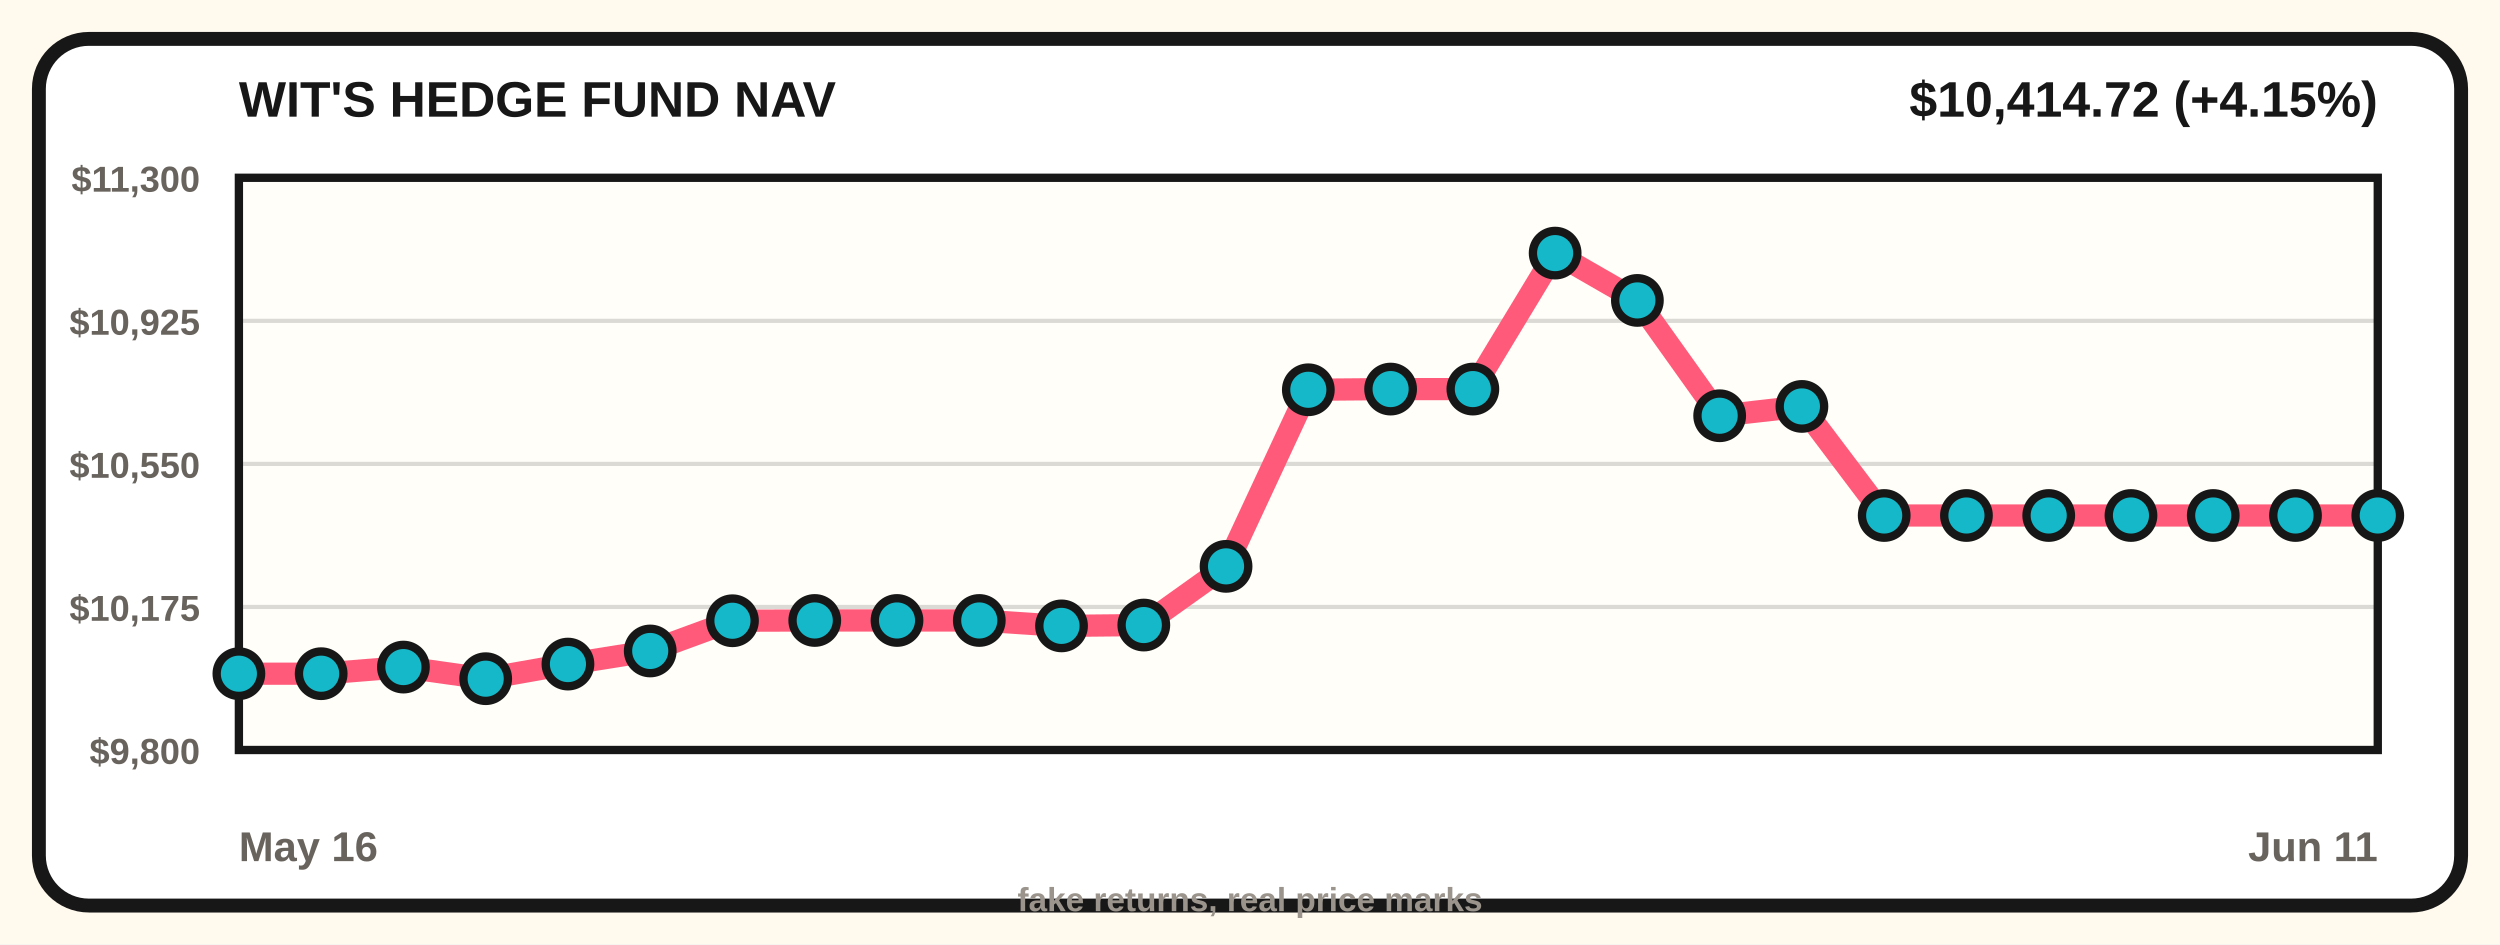
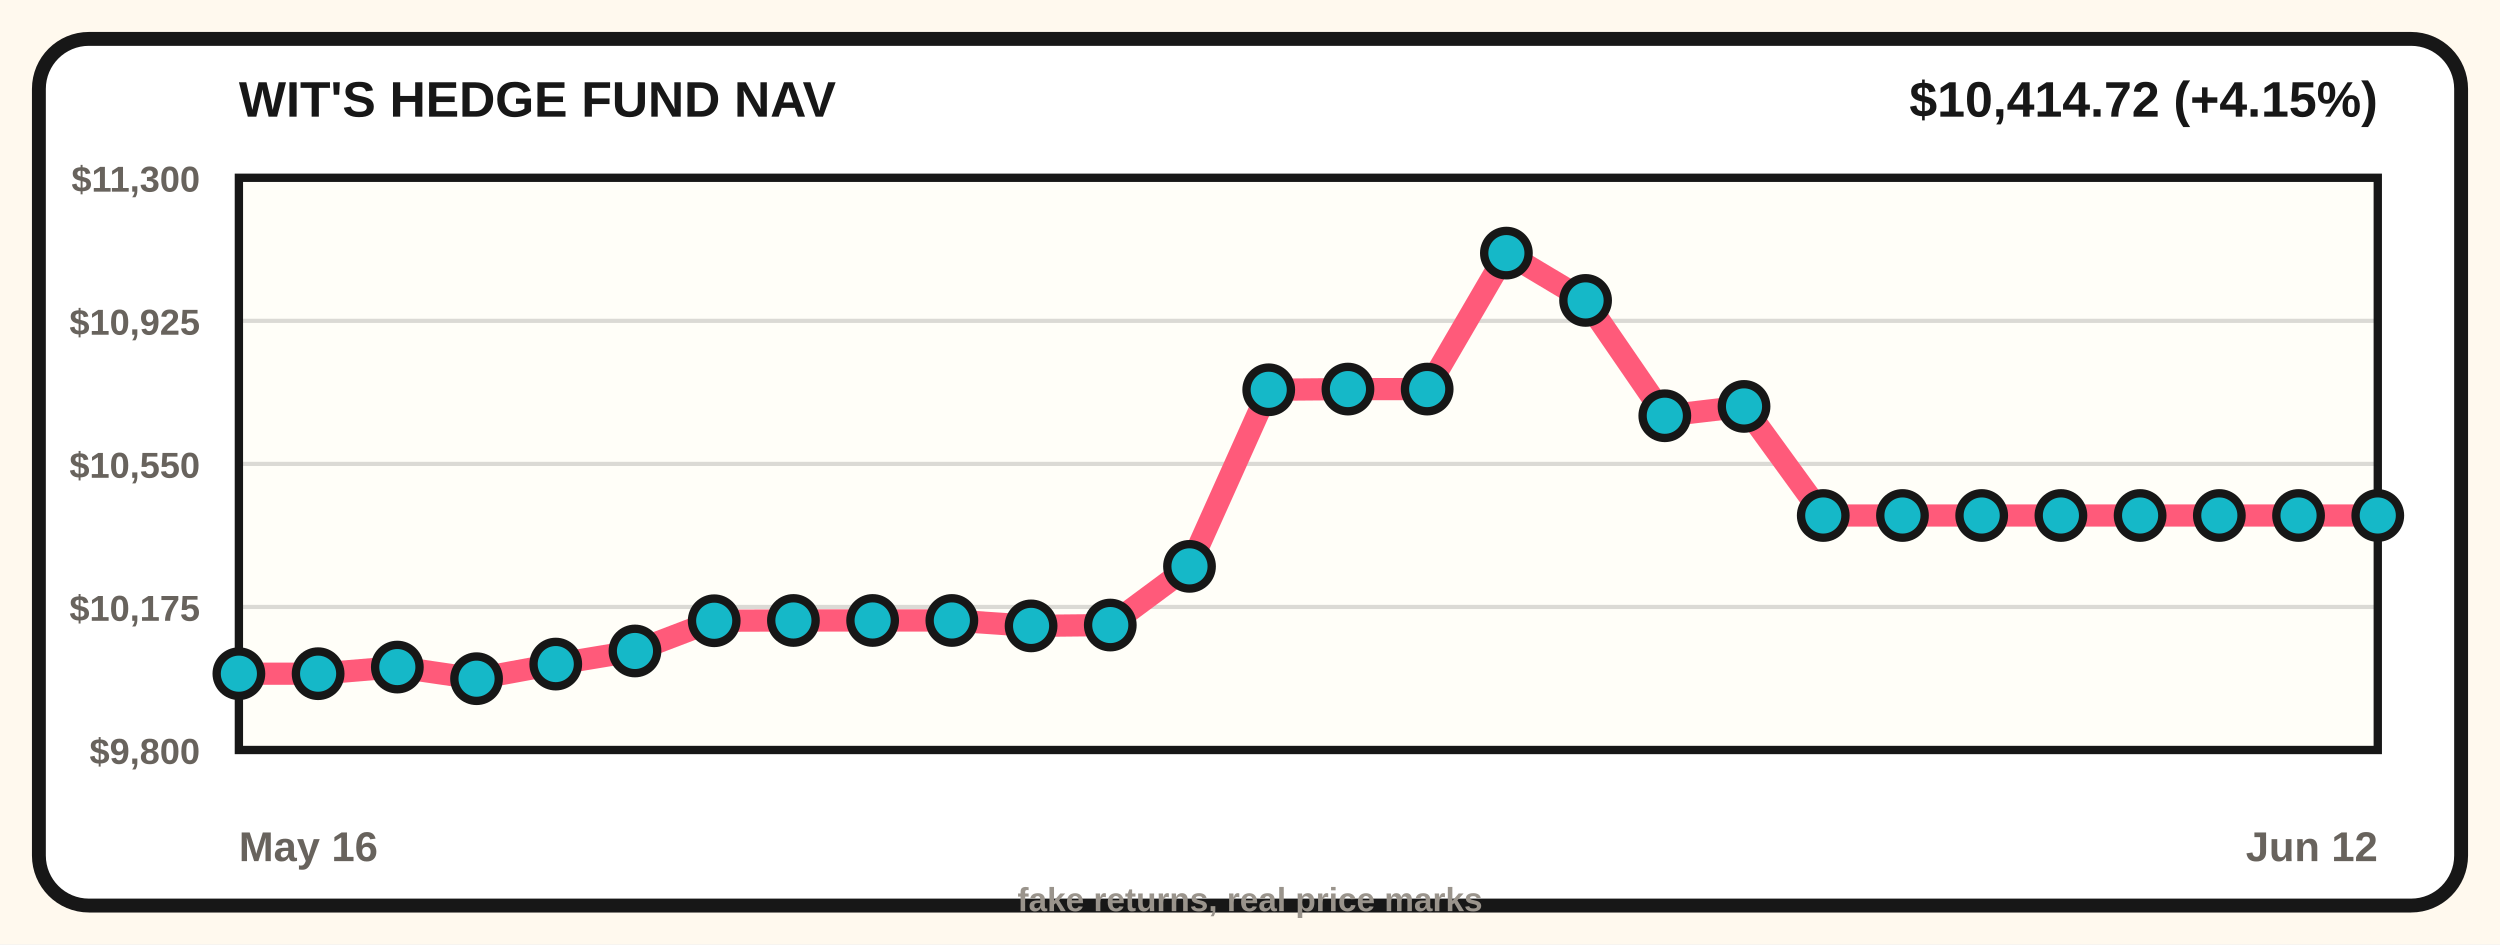
<svg xmlns="http://www.w3.org/2000/svg" width="900" height="340" viewBox="0 0 900 340" role="img" aria-label="Wit's Hedge Fund fake NAV chart">
  <rect width="900" height="340" fill="#fff9ee" />
  <rect x="14" y="14" width="872" height="312" rx="18" fill="#ffffff" stroke="#171717" stroke-width="5" />
  <rect x="86" y="64" width="770" height="206" fill="#fffef8" stroke="#171717" stroke-width="3" />
  <line x1="86" y1="270" x2="856" y2="270" stroke="#171717" stroke-width="1.5" opacity="0.16" />
  <text x="72" y="275" text-anchor="end" font-family="Arial, sans-serif" font-size="13" font-weight="800" fill="#68635d">$9,800</text>
  <line x1="86" y1="218.5" x2="856" y2="218.5" stroke="#171717" stroke-width="1.5" opacity="0.16" />
  <text x="72" y="223.5" text-anchor="end" font-family="Arial, sans-serif" font-size="13" font-weight="800" fill="#68635d">$10,175</text>
  <line x1="86" y1="167" x2="856" y2="167" stroke="#171717" stroke-width="1.5" opacity="0.16" />
  <text x="72" y="172" text-anchor="end" font-family="Arial, sans-serif" font-size="13" font-weight="800" fill="#68635d">$10,550</text>
  <line x1="86" y1="115.5" x2="856" y2="115.5" stroke="#171717" stroke-width="1.5" opacity="0.16" />
  <text x="72" y="120.5" text-anchor="end" font-family="Arial, sans-serif" font-size="13" font-weight="800" fill="#68635d">$10,925</text>
  <line x1="86" y1="64" x2="856" y2="64" stroke="#171717" stroke-width="1.5" opacity="0.16" />
  <text x="72" y="69" text-anchor="end" font-family="Arial, sans-serif" font-size="13" font-weight="800" fill="#68635d">$11,300</text>
-   <polyline points="86,242.53 115.62,242.53 145.23,240.15 174.85,244.33 204.46,239.07 234.08,234.35 263.69,223.47 293.31,223.37 322.92,223.37 352.54,223.37 382.15,225.32 411.77,225.02 441.38,203.89 471,140.32 500.62,140.07 530.23,140.07 559.85,91.12 589.46,108.15 619.08,149.67 648.69,146.31 678.31,185.58 707.92,185.58 737.54,185.58 767.15,185.58 796.77,185.58 826.38,185.58 856,185.58" fill="none" stroke="#ff5a7a" stroke-width="8" stroke-linecap="round" stroke-linejoin="round" />
+   <polyline points="86,242.53 114.52,242.53 143.04,240.15 171.56,244.33 200.07,239.07 228.59,234.35 257.11,223.47 285.63,223.37 314.15,223.37 342.67,223.37 371.19,225.32 399.7,225.02 428.22,203.89 456.74,140.32 485.26,140.07 513.78,140.07 542.3,91.12 570.81,108.15 599.33,149.67 627.85,146.31 656.37,185.58 684.89,185.58 713.41,185.58 741.93,185.58 770.44,185.58 798.96,185.58 827.48,185.58 856,185.58" fill="none" stroke="#ff5a7a" stroke-width="8" stroke-linecap="round" stroke-linejoin="round" />
  <circle cx="86" cy="242.53" r="8" fill="#15b8c8" stroke="#171717" stroke-width="3" />
-   <circle cx="115.62" cy="242.53" r="8" fill="#15b8c8" stroke="#171717" stroke-width="3" />
-   <circle cx="145.23" cy="240.15" r="8" fill="#15b8c8" stroke="#171717" stroke-width="3" />
-   <circle cx="174.85" cy="244.33" r="8" fill="#15b8c8" stroke="#171717" stroke-width="3" />
-   <circle cx="204.46" cy="239.07" r="8" fill="#15b8c8" stroke="#171717" stroke-width="3" />
-   <circle cx="234.08" cy="234.35" r="8" fill="#15b8c8" stroke="#171717" stroke-width="3" />
-   <circle cx="263.69" cy="223.47" r="8" fill="#15b8c8" stroke="#171717" stroke-width="3" />
-   <circle cx="293.31" cy="223.37" r="8" fill="#15b8c8" stroke="#171717" stroke-width="3" />
-   <circle cx="322.92" cy="223.37" r="8" fill="#15b8c8" stroke="#171717" stroke-width="3" />
-   <circle cx="352.54" cy="223.37" r="8" fill="#15b8c8" stroke="#171717" stroke-width="3" />
-   <circle cx="382.15" cy="225.32" r="8" fill="#15b8c8" stroke="#171717" stroke-width="3" />
-   <circle cx="411.77" cy="225.02" r="8" fill="#15b8c8" stroke="#171717" stroke-width="3" />
-   <circle cx="441.38" cy="203.89" r="8" fill="#15b8c8" stroke="#171717" stroke-width="3" />
-   <circle cx="471" cy="140.32" r="8" fill="#15b8c8" stroke="#171717" stroke-width="3" />
-   <circle cx="500.62" cy="140.07" r="8" fill="#15b8c8" stroke="#171717" stroke-width="3" />
-   <circle cx="530.23" cy="140.07" r="8" fill="#15b8c8" stroke="#171717" stroke-width="3" />
-   <circle cx="559.85" cy="91.12" r="8" fill="#15b8c8" stroke="#171717" stroke-width="3" />
-   <circle cx="589.46" cy="108.15" r="8" fill="#15b8c8" stroke="#171717" stroke-width="3" />
-   <circle cx="619.08" cy="149.67" r="8" fill="#15b8c8" stroke="#171717" stroke-width="3" />
-   <circle cx="648.69" cy="146.31" r="8" fill="#15b8c8" stroke="#171717" stroke-width="3" />
-   <circle cx="678.31" cy="185.58" r="8" fill="#15b8c8" stroke="#171717" stroke-width="3" />
-   <circle cx="707.92" cy="185.58" r="8" fill="#15b8c8" stroke="#171717" stroke-width="3" />
-   <circle cx="737.54" cy="185.58" r="8" fill="#15b8c8" stroke="#171717" stroke-width="3" />
-   <circle cx="767.15" cy="185.58" r="8" fill="#15b8c8" stroke="#171717" stroke-width="3" />
-   <circle cx="796.77" cy="185.58" r="8" fill="#15b8c8" stroke="#171717" stroke-width="3" />
-   <circle cx="826.38" cy="185.58" r="8" fill="#15b8c8" stroke="#171717" stroke-width="3" />
+   <circle cx="114.52" cy="242.53" r="8" fill="#15b8c8" stroke="#171717" stroke-width="3" />
+   <circle cx="143.04" cy="240.15" r="8" fill="#15b8c8" stroke="#171717" stroke-width="3" />
+   <circle cx="171.56" cy="244.33" r="8" fill="#15b8c8" stroke="#171717" stroke-width="3" />
+   <circle cx="200.07" cy="239.07" r="8" fill="#15b8c8" stroke="#171717" stroke-width="3" />
+   <circle cx="228.59" cy="234.35" r="8" fill="#15b8c8" stroke="#171717" stroke-width="3" />
+   <circle cx="257.11" cy="223.47" r="8" fill="#15b8c8" stroke="#171717" stroke-width="3" />
+   <circle cx="285.63" cy="223.37" r="8" fill="#15b8c8" stroke="#171717" stroke-width="3" />
+   <circle cx="314.15" cy="223.37" r="8" fill="#15b8c8" stroke="#171717" stroke-width="3" />
+   <circle cx="342.67" cy="223.37" r="8" fill="#15b8c8" stroke="#171717" stroke-width="3" />
+   <circle cx="371.19" cy="225.32" r="8" fill="#15b8c8" stroke="#171717" stroke-width="3" />
+   <circle cx="399.7" cy="225.02" r="8" fill="#15b8c8" stroke="#171717" stroke-width="3" />
+   <circle cx="428.22" cy="203.89" r="8" fill="#15b8c8" stroke="#171717" stroke-width="3" />
+   <circle cx="456.74" cy="140.32" r="8" fill="#15b8c8" stroke="#171717" stroke-width="3" />
+   <circle cx="485.26" cy="140.07" r="8" fill="#15b8c8" stroke="#171717" stroke-width="3" />
+   <circle cx="513.78" cy="140.07" r="8" fill="#15b8c8" stroke="#171717" stroke-width="3" />
+   <circle cx="542.3" cy="91.12" r="8" fill="#15b8c8" stroke="#171717" stroke-width="3" />
+   <circle cx="570.81" cy="108.15" r="8" fill="#15b8c8" stroke="#171717" stroke-width="3" />
+   <circle cx="599.33" cy="149.67" r="8" fill="#15b8c8" stroke="#171717" stroke-width="3" />
+   <circle cx="627.85" cy="146.31" r="8" fill="#15b8c8" stroke="#171717" stroke-width="3" />
+   <circle cx="656.37" cy="185.58" r="8" fill="#15b8c8" stroke="#171717" stroke-width="3" />
+   <circle cx="684.89" cy="185.58" r="8" fill="#15b8c8" stroke="#171717" stroke-width="3" />
+   <circle cx="713.41" cy="185.58" r="8" fill="#15b8c8" stroke="#171717" stroke-width="3" />
+   <circle cx="741.93" cy="185.58" r="8" fill="#15b8c8" stroke="#171717" stroke-width="3" />
+   <circle cx="770.44" cy="185.58" r="8" fill="#15b8c8" stroke="#171717" stroke-width="3" />
+   <circle cx="798.96" cy="185.58" r="8" fill="#15b8c8" stroke="#171717" stroke-width="3" />
+   <circle cx="827.48" cy="185.58" r="8" fill="#15b8c8" stroke="#171717" stroke-width="3" />
  <circle cx="856" cy="185.58" r="8" fill="#15b8c8" stroke="#171717" stroke-width="3" />
  <text x="86" y="42" font-family="Arial, sans-serif" font-size="18" font-weight="900" fill="#171717">WIT'S HEDGE FUND NAV</text>
  <text x="856" y="42" text-anchor="end" font-family="Arial, sans-serif" font-size="18" font-weight="900" fill="#171717">$10,414.72 (+4.15%)</text>
  <text x="86" y="310" text-anchor="start" font-family="Arial, sans-serif" font-size="15" font-weight="900" fill="#68635d">May 16</text>
-   <text x="856" y="310" text-anchor="end" font-family="Arial, sans-serif" font-size="15" font-weight="900" fill="#68635d">Jun 11</text>
+   <text x="856" y="310" text-anchor="end" font-family="Arial, sans-serif" font-size="15" font-weight="900" fill="#68635d">Jun 12</text>
  <text x="450" y="328" text-anchor="middle" font-family="Arial, sans-serif" font-size="12" font-weight="800" fill="#9a948c">fake returns, real price marks</text>
</svg>
